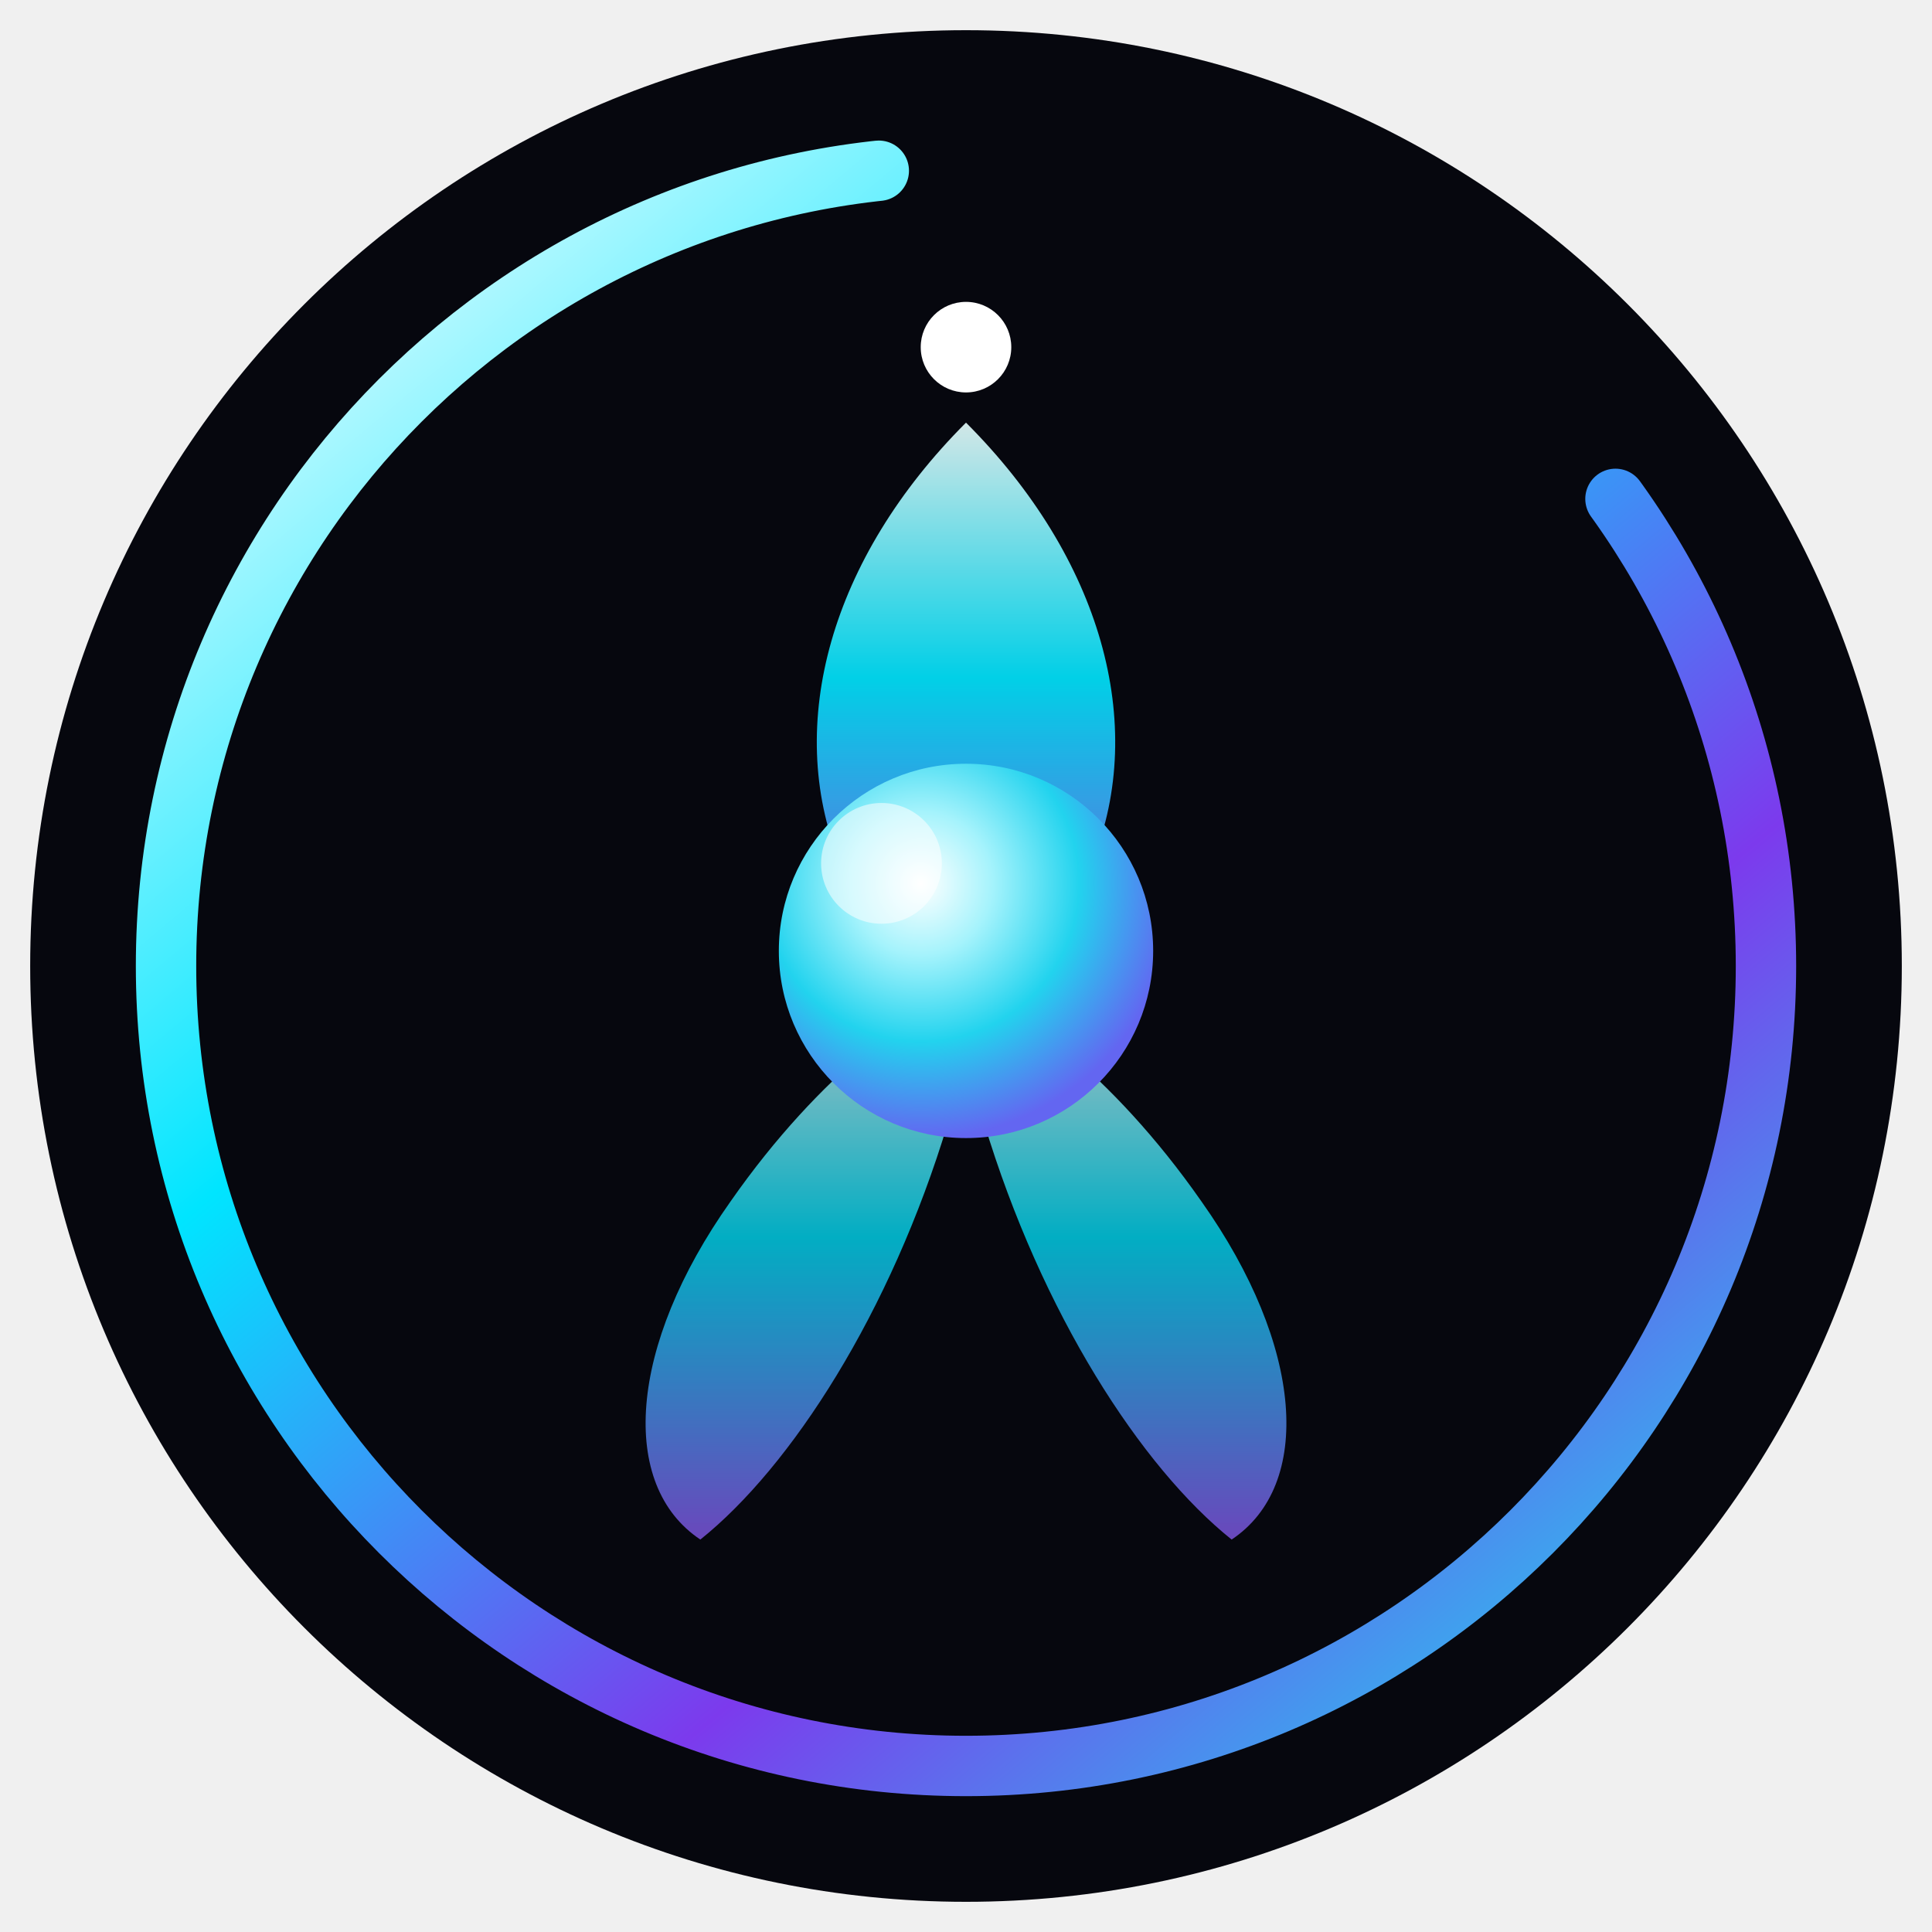
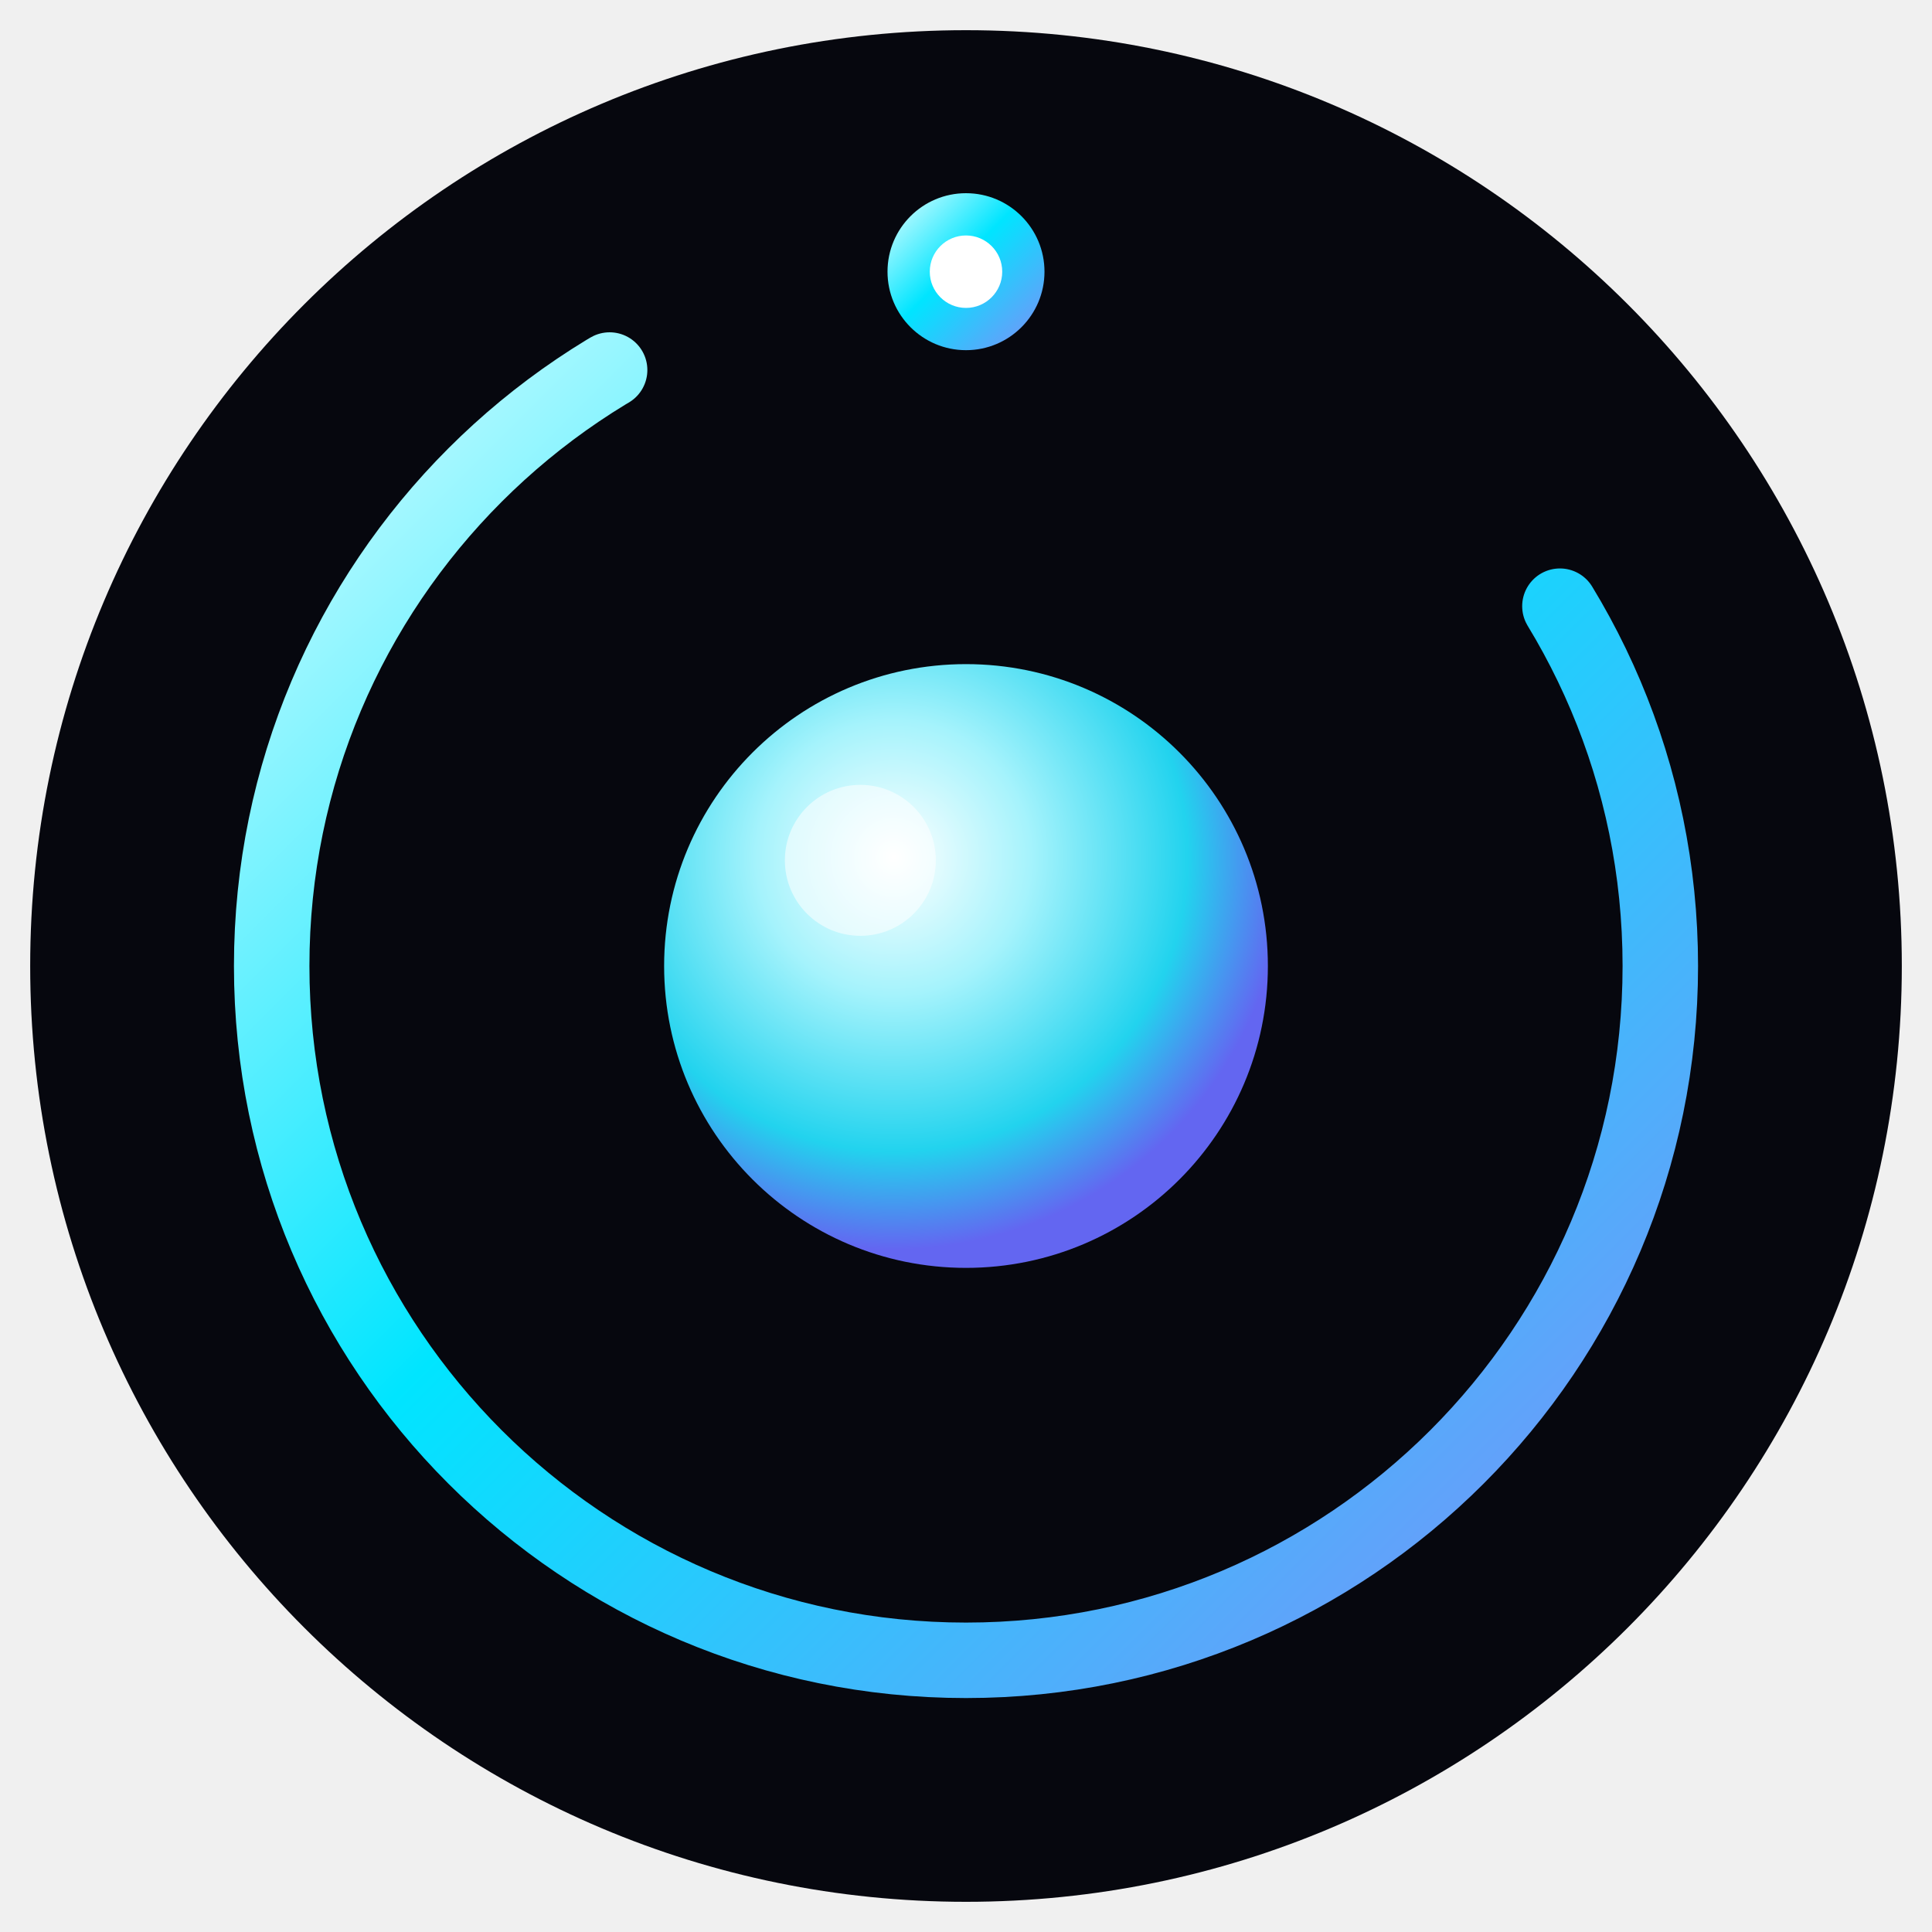
<svg xmlns="http://www.w3.org/2000/svg" viewBox="0 0 64 64" fill="none">
  <defs>
-     <linearGradient id="g" x1="8%" y1="0%" x2="92%" y2="100%">
-       <stop offset="0%" stop-color="#f0ffff" />
-       <stop offset="35%" stop-color="#00e5ff" />
-       <stop offset="70%" stop-color="#7c3aed" />
-       <stop offset="100%" stop-color="#22d3ee" />
-     </linearGradient>
-     <linearGradient id="p" x1="50%" y1="0%" x2="50%" y2="100%">
+     <linearGradient id="g" x1="0%" y1="0%" x2="100%" y2="100%">
      <stop offset="0%" stop-color="#e8ffff" />
      <stop offset="45%" stop-color="#00e5ff" />
-       <stop offset="100%" stop-color="#8b5cf6" />
+       <stop offset="100%" stop-color="#818cf8" />
    </linearGradient>
-     <radialGradient id="c" cx="38%" cy="32%" r="68%">
+     <radialGradient id="c" cx="38%" cy="32%" r="65%">
      <stop offset="0%" stop-color="#fff" />
-       <stop offset="28%" stop-color="#a5f3fc" />
-       <stop offset="62%" stop-color="#22d3ee" />
+       <stop offset="35%" stop-color="#a5f3fc" />
+       <stop offset="75%" stop-color="#22d3ee" />
      <stop offset="100%" stop-color="#6366f1" />
    </radialGradient>
  </defs>
  <circle cx="32" cy="32" r="31" fill="#06070e" />
-   <circle cx="32" cy="32" r="26.5" stroke="url(#g)" stroke-width="2" stroke-linecap="round" stroke-dasharray="140 28" stroke-dashoffset="18" fill="none" />
-   <path d="M32 14 C36.5 18.5 38 24 36.2 28.5 C34.8 31.2 33.2 32.4 32 32.8 C30.8 32.4 29.2 31.2 27.8 28.5 C26 24 27.5 18.5 32 14Z" fill="url(#p)" opacity="0.9" />
-   <path d="M32 32.8 C30.5 33.2 27.2 35.5 24.2 39.8 C20.8 44.6 20.5 49.2 23.2 51 C26.2 48.6 29.5 43.5 31.4 37.2 C31.8 35.5 32 34 32 32.8Z" fill="url(#p)" opacity="0.75" />
-   <path d="M32 32.8 C33.5 33.2 36.8 35.5 39.8 39.8 C43.2 44.6 43.5 49.2 40.8 51 C37.8 48.6 34.5 43.5 32.6 37.2 C32.2 35.5 32 34 32 32.8Z" fill="url(#p)" opacity="0.75" />
-   <circle cx="32" cy="31.5" r="6.2" fill="url(#c)" />
-   <circle cx="29.2" cy="28.6" r="2" fill="#fff" opacity="0.55" />
-   <circle cx="32" cy="11.5" r="1.5" fill="#fff" />
+   <circle cx="32" cy="32" r="23" stroke="url(#g)" stroke-width="2.5" stroke-linecap="round" stroke-dasharray="108 36" stroke-dashoffset="12" fill="none" />
+   <circle cx="32" cy="32" r="10" fill="url(#c)" />
+   <circle cx="28.5" cy="28.5" r="2.5" fill="#fff" opacity="0.55" />
+   <circle cx="32" cy="9" r="2.6" fill="url(#g)" />
+   <circle cx="32" cy="9" r="1.2" fill="#fff" />
</svg>
